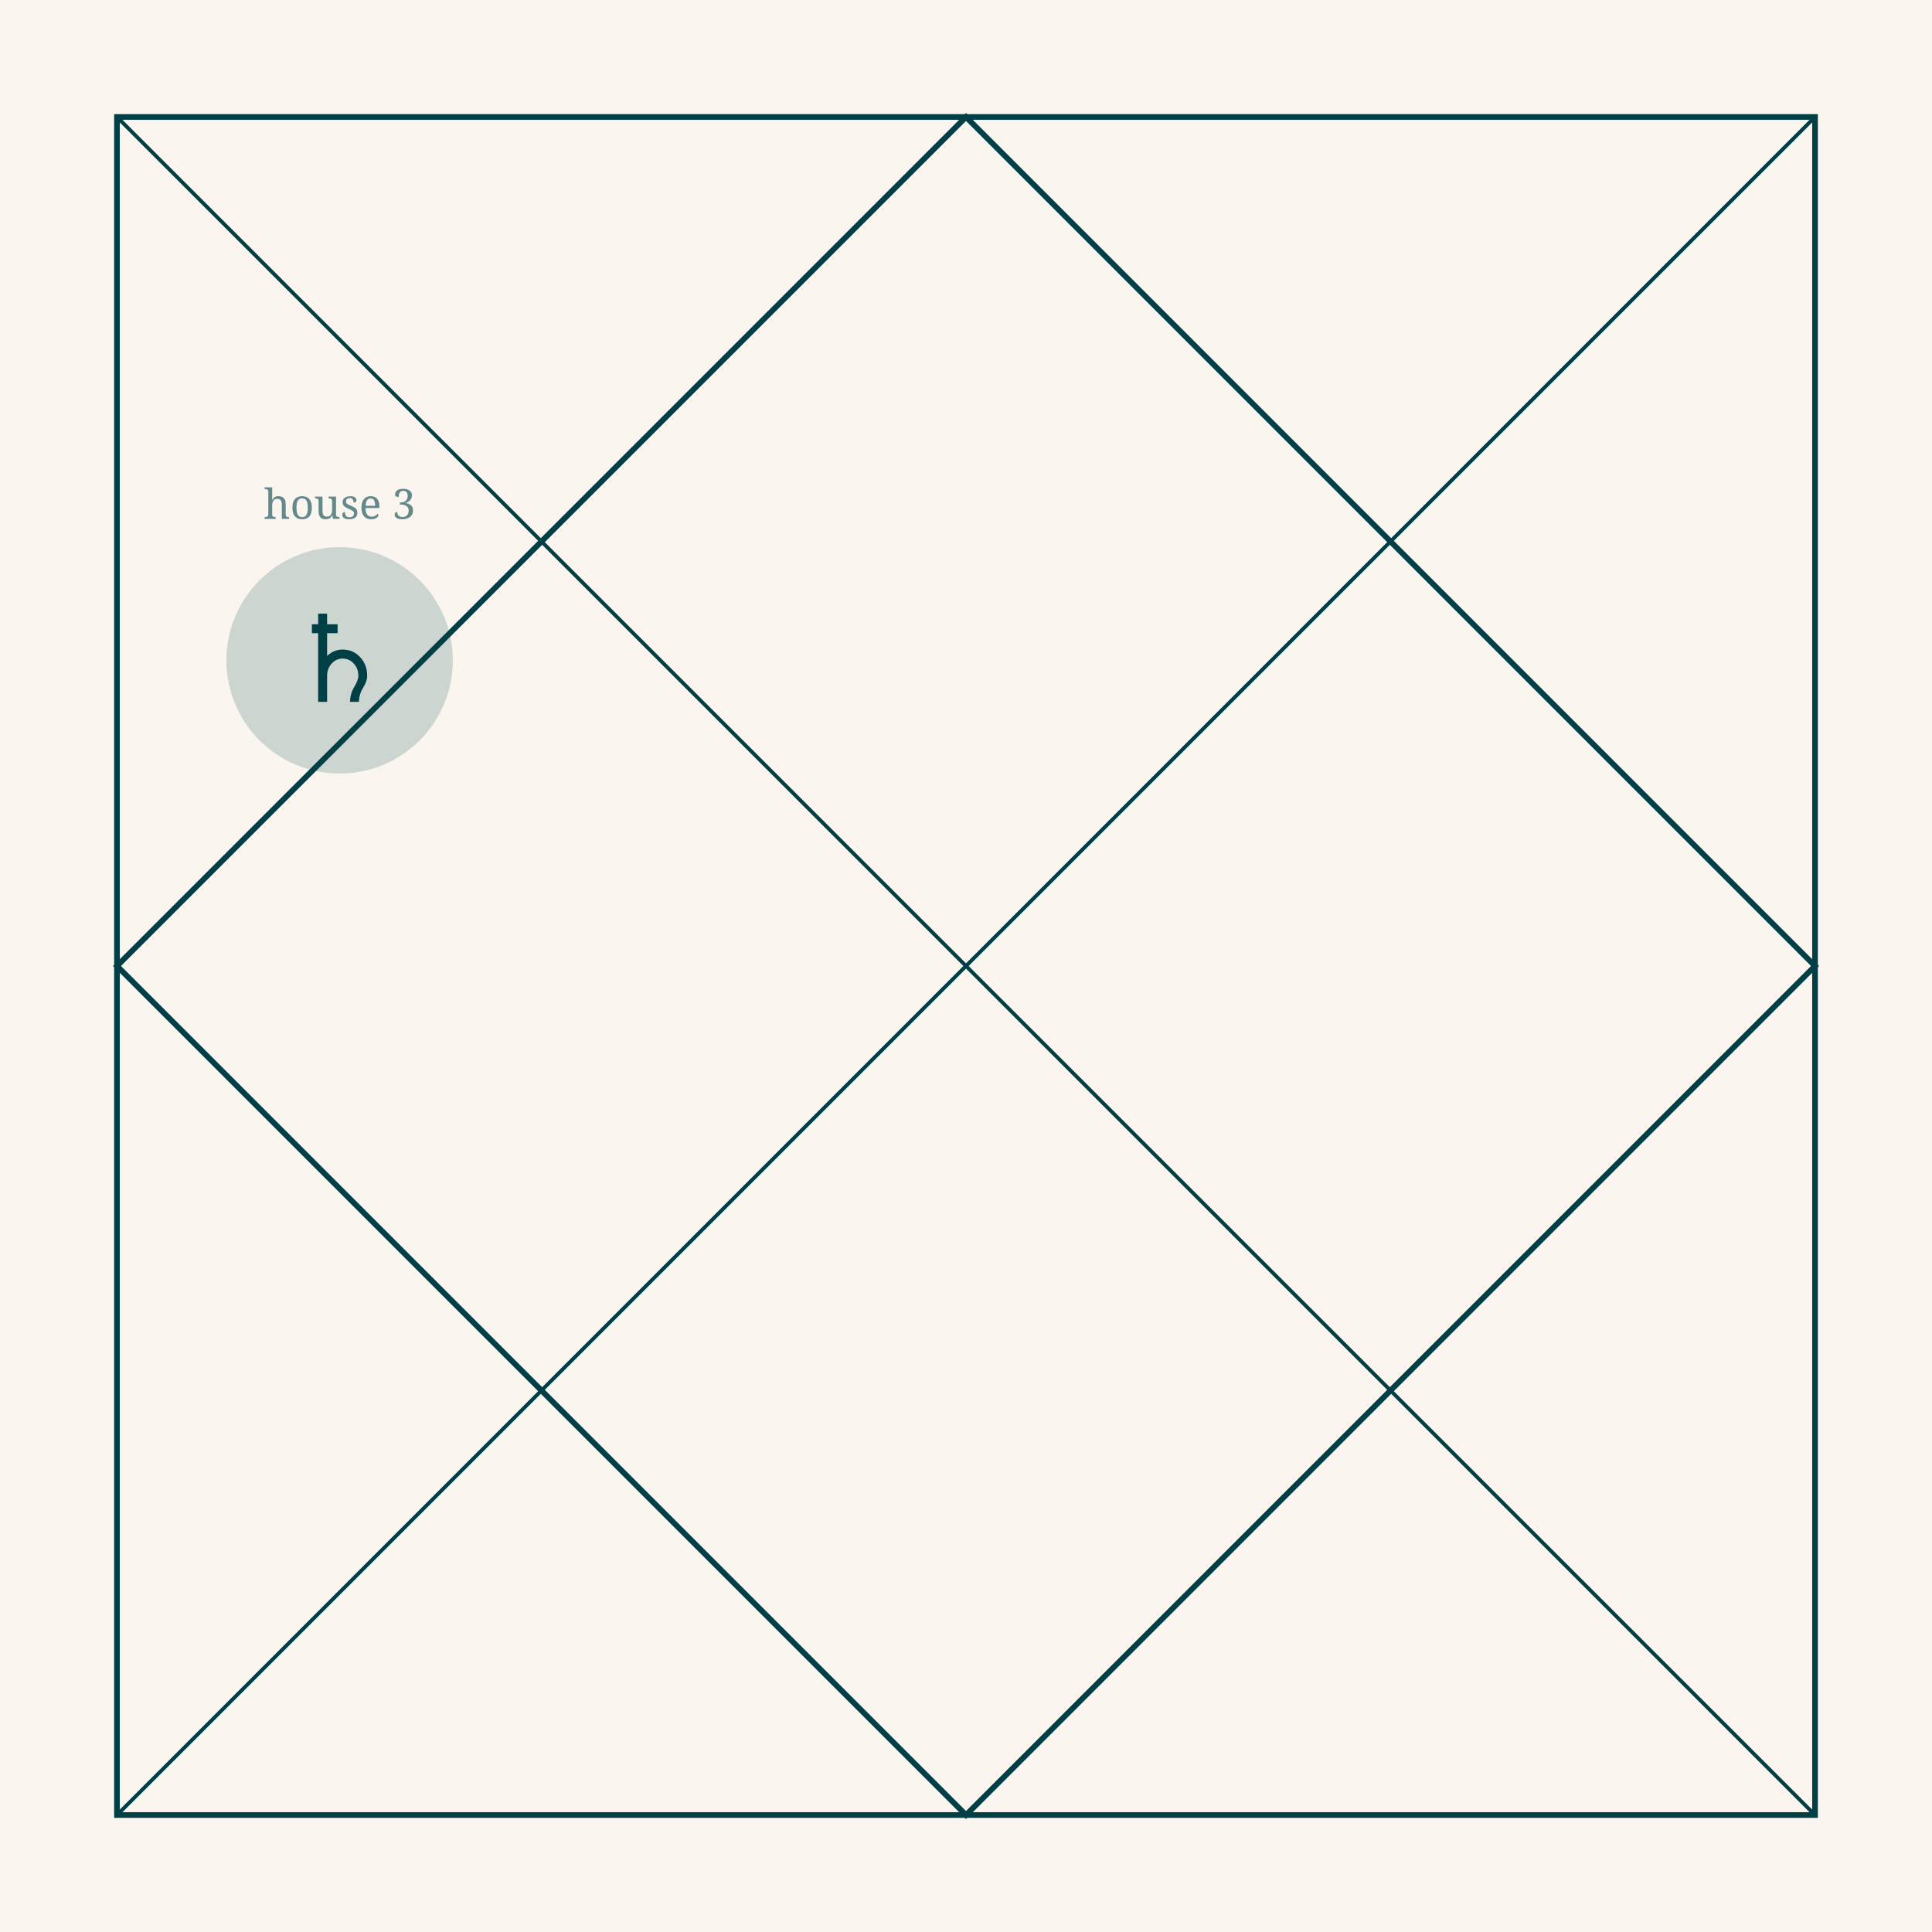
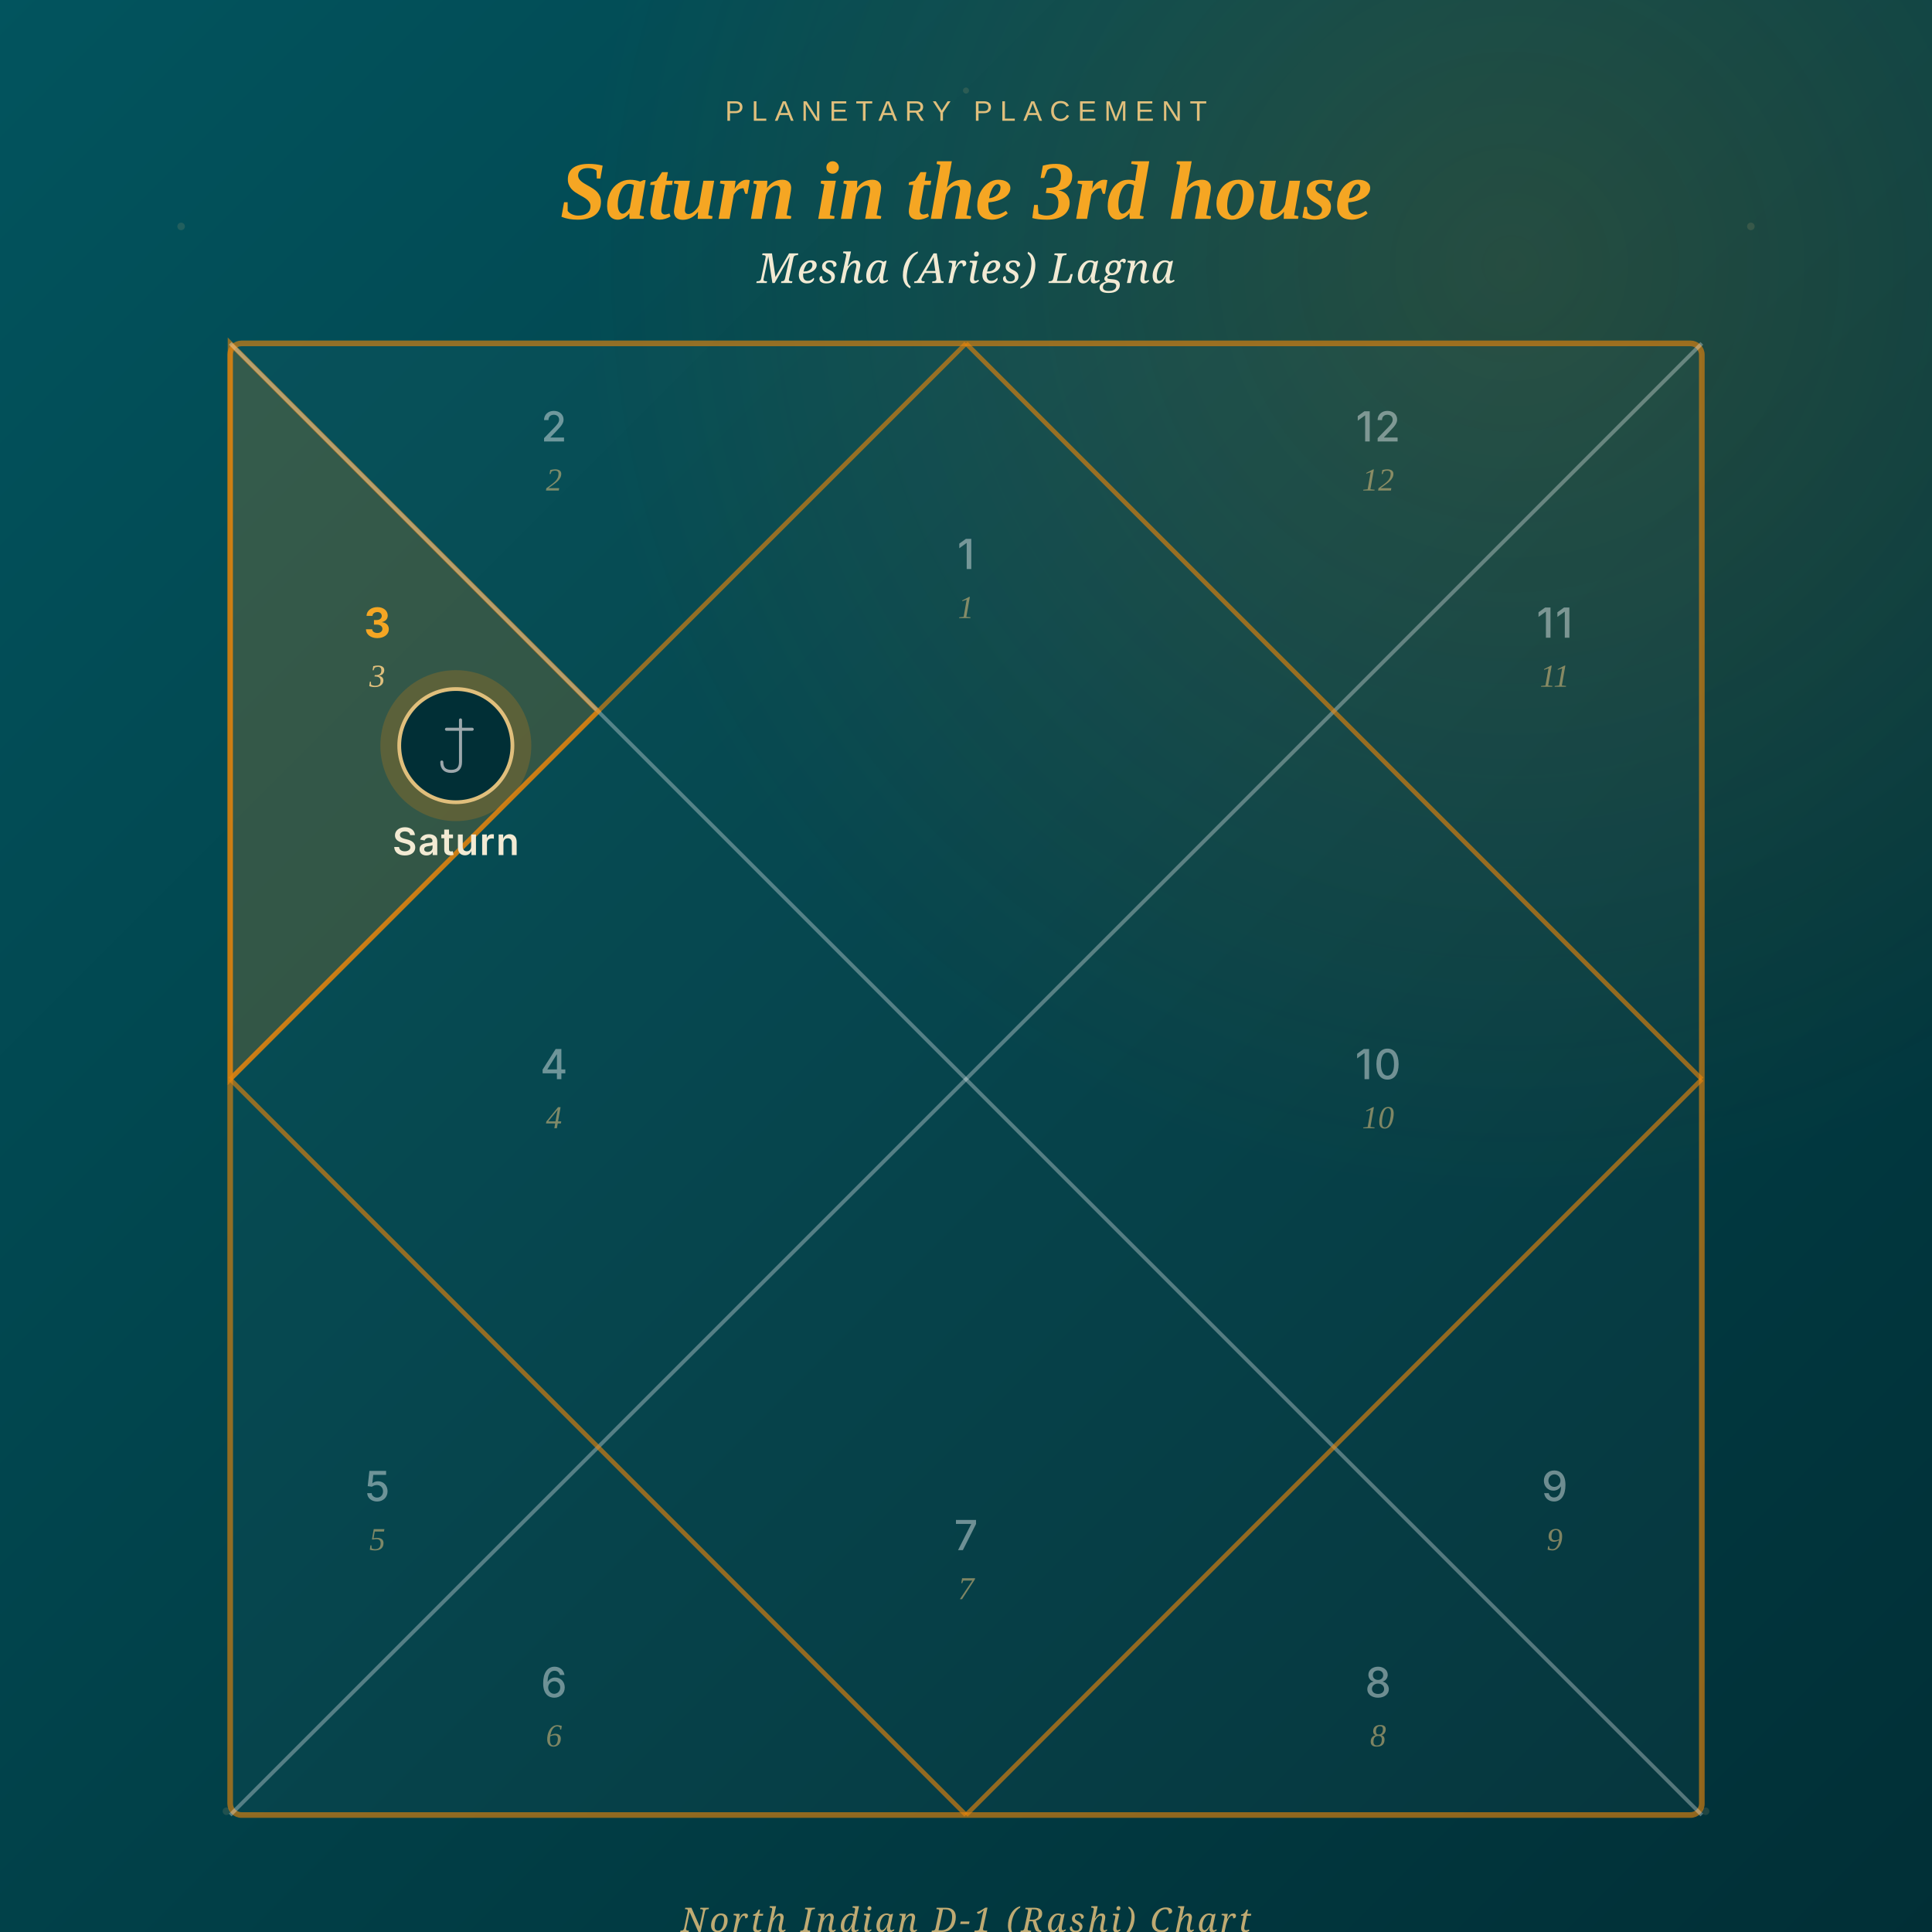
- <svg xmlns="http://www.w3.org/2000/svg" viewBox="0 0 1024 1024" role="img" aria-label="North Indian kundali chart highlighting Saturn placed in the third house of Mesh">
-   <rect width="1024" height="1024" fill="#faf6ef" />
-   <rect x="62" y="62" width="900" height="900" fill="none" stroke="#013F47" stroke-width="3" />
-   <line x1="62" y1="62" x2="962" y2="962" stroke="#013F47" stroke-width="2" />
-   <line x1="962" y1="62" x2="62" y2="962" stroke="#013F47" stroke-width="2" />
-   <polygon points="512,62 962,512 512,962 62,512" fill="none" stroke="#013F47" stroke-width="3" />
-   <circle cx="180" cy="350" r="60" fill="#013F47" opacity="0.18" />
-   <text x="180" y="372" text-anchor="middle" font-family="serif" font-size="64" fill="#013F47">♄</text>
-   <text x="180" y="275" text-anchor="middle" font-family="serif" font-size="22" fill="#013F47" opacity="0.6">house 3</text>
+ <svg xmlns="http://www.w3.org/2000/svg" width="1024" height="1024" viewBox="0 0 1024 1024">
+   <defs>
+     <linearGradient id="kbg" x1="0%" y1="0%" x2="100%" y2="100%">
+       <stop offset="0%" stop-color="#02545E" />
+       <stop offset="55%" stop-color="#013F47" />
+       <stop offset="100%" stop-color="#012F36" />
+     </linearGradient>
+     <radialGradient id="kglow" cx="78%" cy="14%" r="48%">
+       <stop offset="0%" stop-color="rgba(232,132,10,0.16)" />
+       <stop offset="100%" stop-color="rgba(232,132,10,0)" />
+     </radialGradient>
+   </defs>
+   <rect width="1024" height="1024" fill="url(#kbg)" />
+   <rect width="1024" height="1024" fill="url(#kglow)" />
+   <g fill="#E0BF7C" opacity="0.14">
+     <circle cx="96" cy="120" r="2" />
+     <circle cx="928" cy="120" r="2" />
+     <circle cx="120" cy="960" r="2" />
+     <circle cx="904" cy="960" r="2" />
+     <circle cx="512" cy="48" r="1.6" />
+   </g>
+   <g text-anchor="middle">
+     <text x="512" y="64" font-family="'Helvetica Neue', Arial, sans-serif" font-size="15" fill="#E0BF7C" letter-spacing="4" font-weight="500">PLANETARY PLACEMENT</text>
+     <text x="512" y="116" font-family="Georgia, 'Times New Roman', serif" font-size="44" fill="#f5a623" font-weight="600" font-style="italic">Saturn in the 3rd house</text>
+     <text x="512" y="150" font-family="Georgia, serif" font-size="22" fill="#F2EAD3" font-style="italic" letter-spacing="0.5">Mesha (Aries) Lagna</text>
+   </g>
+   <polygon points="122.0,182.0 122.0,572.0 317.0,377.0" fill="#e8840a" fill-opacity="0.20" stroke="#e8840a" stroke-opacity="0.6" stroke-width="2.6" />
+   <rect x="122.0" y="182.0" width="780.0" height="780.0" fill="rgba(255,255,255,0.02)" stroke="#e8840a" stroke-opacity="0.62" stroke-width="3" rx="6" />
+   <line x1="122.0" y1="182.0" x2="902.0" y2="962.0" stroke="rgba(255,255,255,0.32)" stroke-width="2" />
+   <line x1="902.0" y1="182.0" x2="122.0" y2="962.0" stroke="rgba(255,255,255,0.32)" stroke-width="2" />
+   <line x1="512.0" y1="182.0" x2="902.0" y2="572.0" stroke="#e8840a" stroke-opacity="0.62" stroke-width="2.4" />
+   <line x1="902.0" y1="572.0" x2="512.0" y2="962.0" stroke="#e8840a" stroke-opacity="0.62" stroke-width="2.4" />
+   <line x1="512.0" y1="962.0" x2="122.0" y2="572.0" stroke="#e8840a" stroke-opacity="0.62" stroke-width="2.4" />
+   <line x1="122.0" y1="572.0" x2="512.0" y2="182.0" stroke="#e8840a" stroke-opacity="0.62" stroke-width="2.4" />
+   <g>
+     <text x="512.0" y="301.6" text-anchor="middle" font-family="Inter, 'Helvetica Neue', Arial, sans-serif" font-size="22" font-weight="500" fill="rgba(255,255,255,0.42)" letter-spacing="0.04em">1</text>
+     <text x="512.0" y="327.6" text-anchor="middle" font-family="Georgia, 'Times New Roman', serif" font-size="17" fill="rgba(224,191,124,0.55)" font-style="italic">1</text>
+   </g>
+   <g>
+     <text x="293.6" y="234.0" text-anchor="middle" font-family="Inter, 'Helvetica Neue', Arial, sans-serif" font-size="22" font-weight="500" fill="rgba(255,255,255,0.42)" letter-spacing="0.04em">2</text>
+     <text x="293.6" y="260.0" text-anchor="middle" font-family="Georgia, 'Times New Roman', serif" font-size="17" fill="rgba(224,191,124,0.55)" font-style="italic">2</text>
+   </g>
+   <g>
+     <text x="200.0" y="338.0" text-anchor="middle" font-family="Inter, 'Helvetica Neue', Arial, sans-serif" font-size="22" font-weight="700" fill="#f5a623" letter-spacing="0.04em">3</text>
+     <text x="200.0" y="364.0" text-anchor="middle" font-family="Georgia, 'Times New Roman', serif" font-size="17" fill="#E0BF7C" font-style="italic">3</text>
+     <g transform="translate(241.6, 395.2)">
+       <circle r="40" fill="#e8840a" fill-opacity="0.22" />
+       <circle r="30" fill="#012F36" stroke="#E0BF7C" stroke-width="2" />
+       <g transform="scale(0.62)">
+         <path d="M 4 -22 L 4 14 Q 4 22 -4 22 Q -12 22 -12 14" stroke="#9DA8AC" stroke-width="2.6" stroke-linecap="round" stroke-linejoin="round" fill="none" />
+         <line x1="-8" y1="-14" x2="14" y2="-14" stroke="#9DA8AC" stroke-width="2.6" stroke-linecap="round" stroke-linejoin="round" fill="none" />
+       </g>
+     </g>
+     <text x="241.6" y="453.2" text-anchor="middle" font-family="Inter, 'Helvetica Neue', Arial, sans-serif" font-size="20" font-weight="600" fill="#F2EAD3" letter-spacing="0.03em">Saturn</text>
+   </g>
+   <g>
+     <text x="293.6" y="572.0" text-anchor="middle" font-family="Inter, 'Helvetica Neue', Arial, sans-serif" font-size="22" font-weight="500" fill="rgba(255,255,255,0.42)" letter-spacing="0.04em">4</text>
+     <text x="293.6" y="598.0" text-anchor="middle" font-family="Georgia, 'Times New Roman', serif" font-size="17" fill="rgba(224,191,124,0.55)" font-style="italic">4</text>
+   </g>
+   <g>
+     <text x="200.0" y="795.6" text-anchor="middle" font-family="Inter, 'Helvetica Neue', Arial, sans-serif" font-size="22" font-weight="500" fill="rgba(255,255,255,0.42)" letter-spacing="0.04em">5</text>
+     <text x="200.0" y="821.6" text-anchor="middle" font-family="Georgia, 'Times New Roman', serif" font-size="17" fill="rgba(224,191,124,0.55)" font-style="italic">5</text>
+   </g>
+   <g>
+     <text x="293.6" y="899.6" text-anchor="middle" font-family="Inter, 'Helvetica Neue', Arial, sans-serif" font-size="22" font-weight="500" fill="rgba(255,255,255,0.42)" letter-spacing="0.04em">6</text>
+     <text x="293.6" y="925.6" text-anchor="middle" font-family="Georgia, 'Times New Roman', serif" font-size="17" fill="rgba(224,191,124,0.55)" font-style="italic">6</text>
+   </g>
+   <g>
+     <text x="512.0" y="821.6" text-anchor="middle" font-family="Inter, 'Helvetica Neue', Arial, sans-serif" font-size="22" font-weight="500" fill="rgba(255,255,255,0.42)" letter-spacing="0.04em">7</text>
+     <text x="512.0" y="847.6" text-anchor="middle" font-family="Georgia, 'Times New Roman', serif" font-size="17" fill="rgba(224,191,124,0.55)" font-style="italic">7</text>
+   </g>
+   <g>
+     <text x="730.4" y="899.6" text-anchor="middle" font-family="Inter, 'Helvetica Neue', Arial, sans-serif" font-size="22" font-weight="500" fill="rgba(255,255,255,0.42)" letter-spacing="0.04em">8</text>
+     <text x="730.4" y="925.6" text-anchor="middle" font-family="Georgia, 'Times New Roman', serif" font-size="17" fill="rgba(224,191,124,0.55)" font-style="italic">8</text>
+   </g>
+   <g>
+     <text x="824.0" y="795.6" text-anchor="middle" font-family="Inter, 'Helvetica Neue', Arial, sans-serif" font-size="22" font-weight="500" fill="rgba(255,255,255,0.42)" letter-spacing="0.04em">9</text>
+     <text x="824.0" y="821.6" text-anchor="middle" font-family="Georgia, 'Times New Roman', serif" font-size="17" fill="rgba(224,191,124,0.55)" font-style="italic">9</text>
+   </g>
+   <g>
+     <text x="730.4" y="572.0" text-anchor="middle" font-family="Inter, 'Helvetica Neue', Arial, sans-serif" font-size="22" font-weight="500" fill="rgba(255,255,255,0.42)" letter-spacing="0.04em">10</text>
+     <text x="730.4" y="598.0" text-anchor="middle" font-family="Georgia, 'Times New Roman', serif" font-size="17" fill="rgba(224,191,124,0.55)" font-style="italic">10</text>
+   </g>
+   <g>
+     <text x="824.0" y="338.0" text-anchor="middle" font-family="Inter, 'Helvetica Neue', Arial, sans-serif" font-size="22" font-weight="500" fill="rgba(255,255,255,0.42)" letter-spacing="0.04em">11</text>
+     <text x="824.0" y="364.0" text-anchor="middle" font-family="Georgia, 'Times New Roman', serif" font-size="17" fill="rgba(224,191,124,0.55)" font-style="italic">11</text>
+   </g>
+   <g>
+     <text x="730.4" y="234.0" text-anchor="middle" font-family="Inter, 'Helvetica Neue', Arial, sans-serif" font-size="22" font-weight="500" fill="rgba(255,255,255,0.42)" letter-spacing="0.04em">12</text>
+     <text x="730.4" y="260.0" text-anchor="middle" font-family="Georgia, 'Times New Roman', serif" font-size="17" fill="rgba(224,191,124,0.55)" font-style="italic">12</text>
+   </g>
+   <text x="512" y="1024" text-anchor="middle" font-family="Georgia, serif" font-size="18" fill="rgba(224,191,124,0.85)" font-style="italic" letter-spacing="1.5">North Indian D-1 (Rashi) Chart</text>
</svg>
